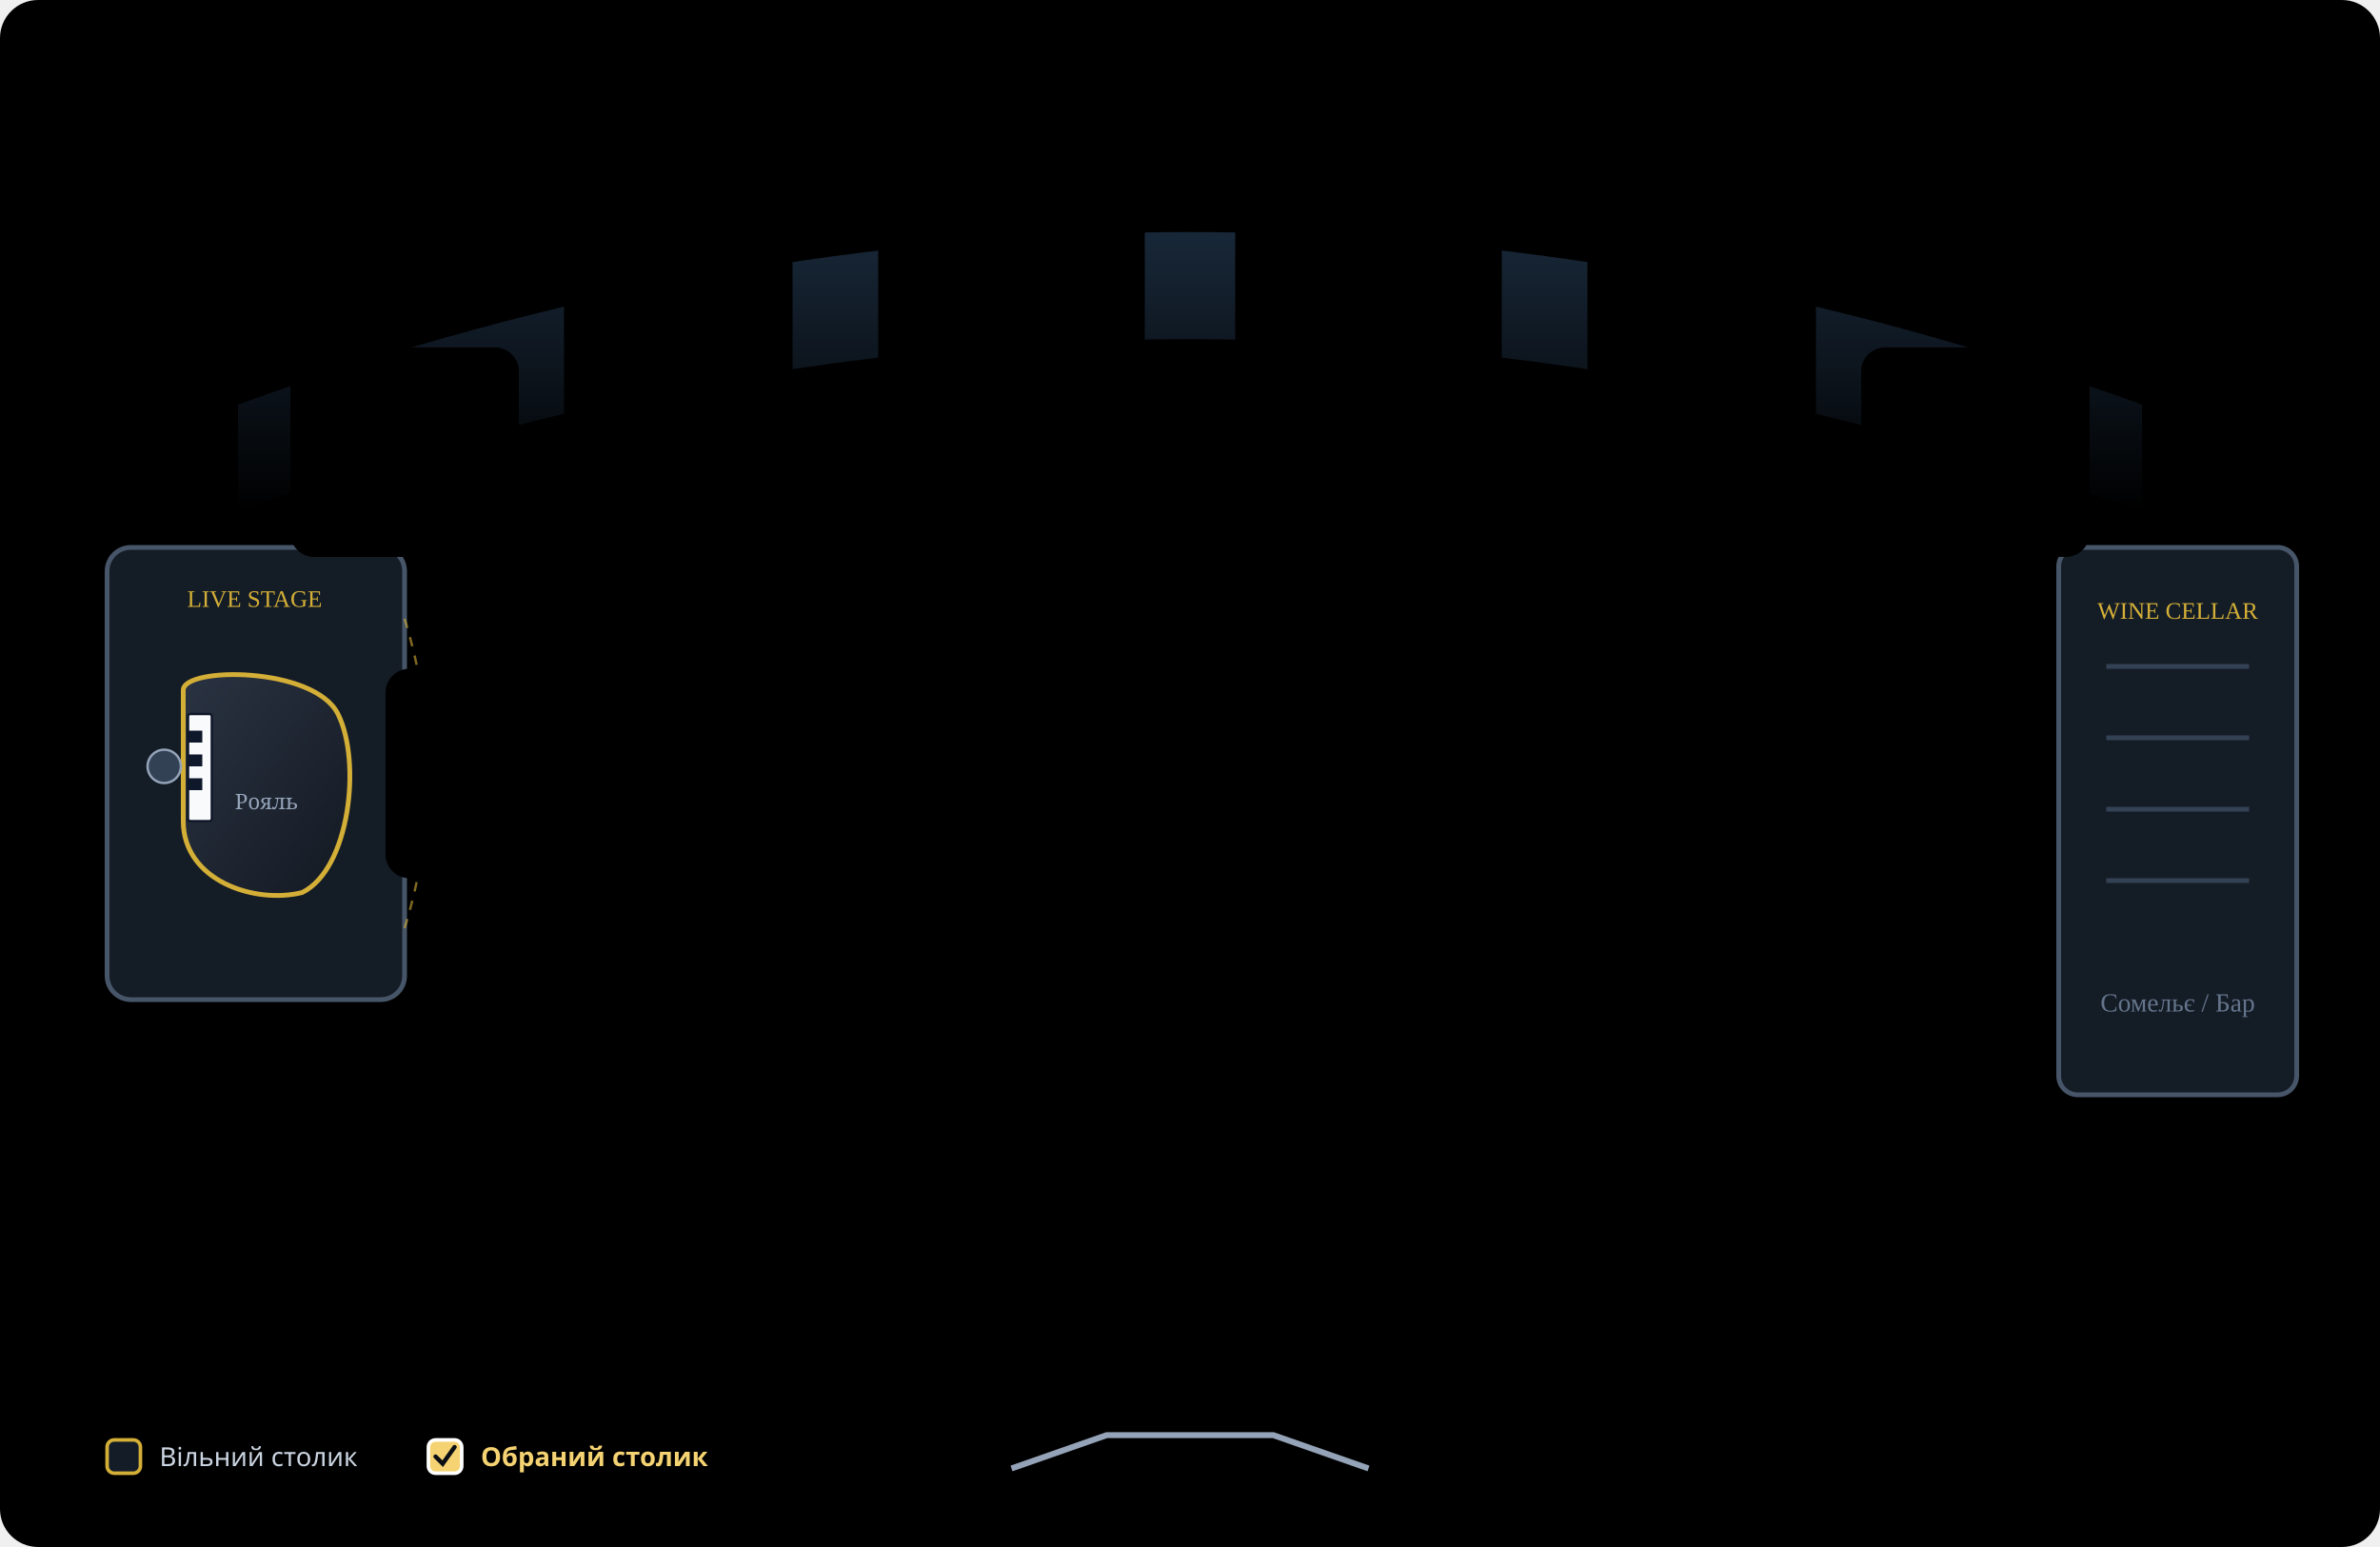
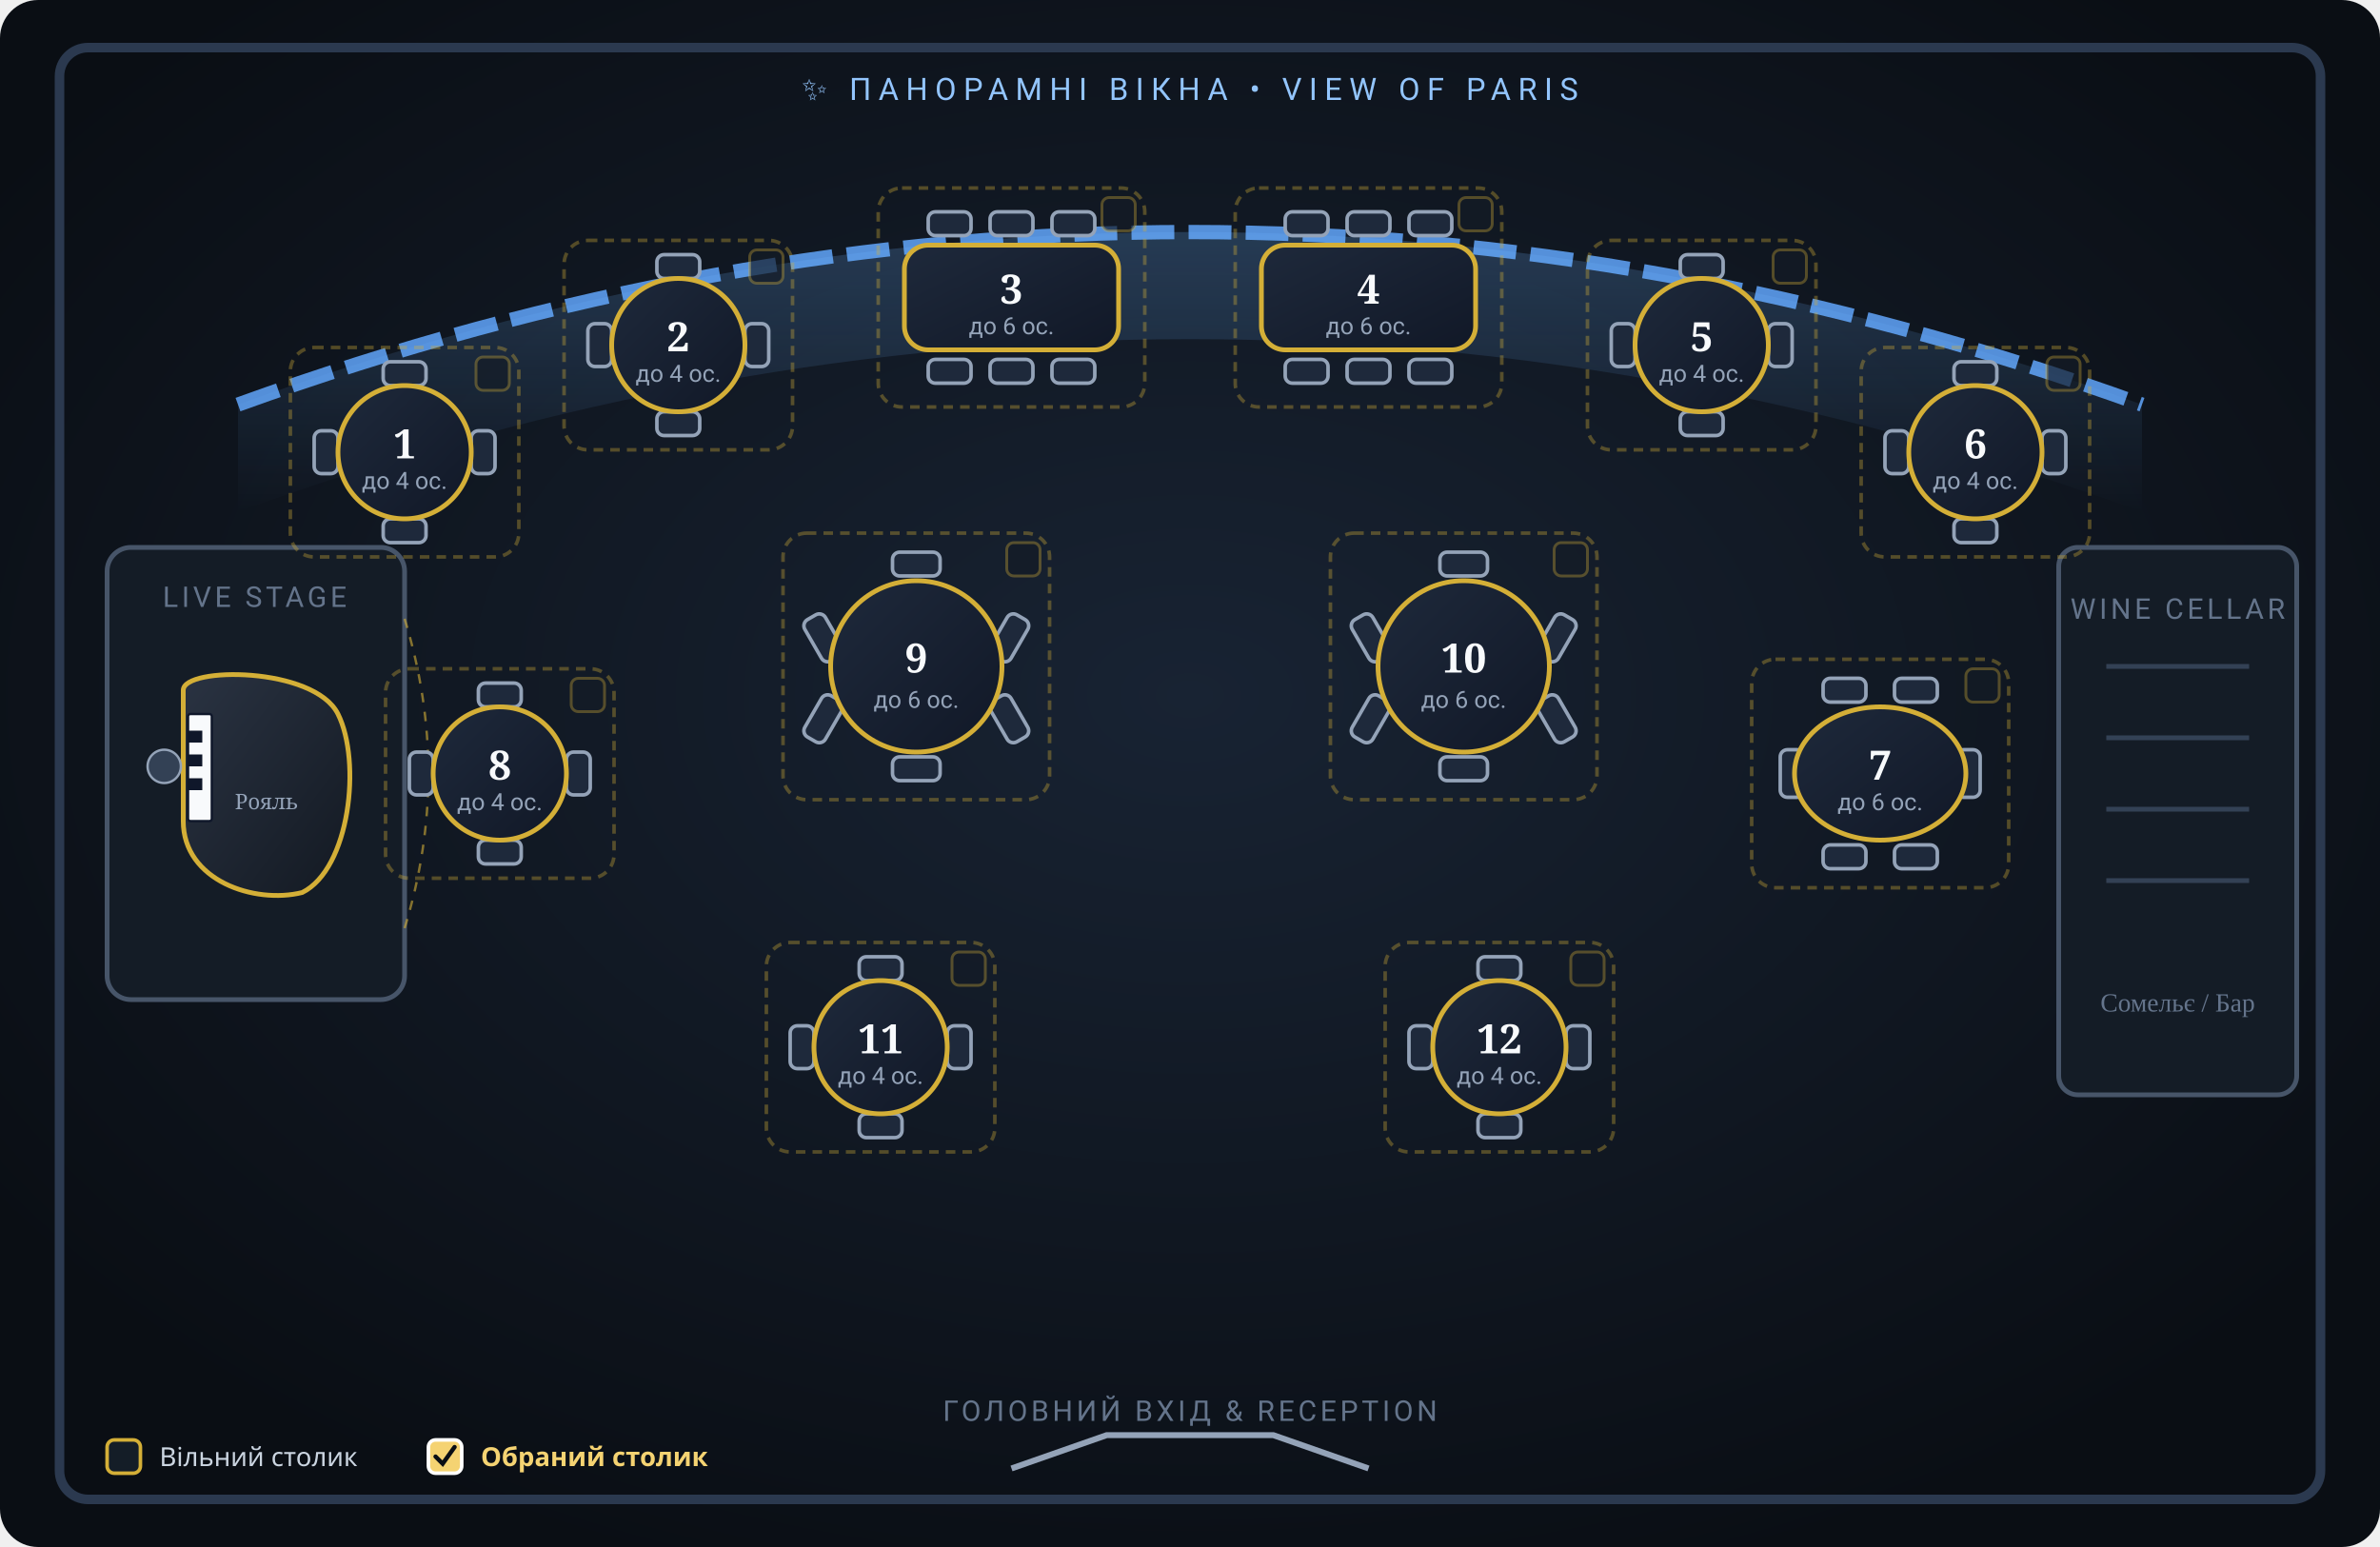
<svg xmlns="http://www.w3.org/2000/svg" viewBox="0 0 1000 650" width="100%" height="100%" class="savoure-floorplan-svg" id="restaurant-map" role="img" aria-label="План розміщення столиків ресторану Savoure">
  <defs>
    <radialGradient id="hallGlow" cx="50%" cy="45%" r="60%">
      <stop offset="0%" stop-color="#182333" />
      <stop offset="100%" stop-color="#0a0e14" />
    </radialGradient>
    <linearGradient id="tableDefault" x1="0%" y1="0%" x2="100%" y2="100%">
      <stop offset="0%" stop-color="#1e293b" />
      <stop offset="100%" stop-color="#111827" />
    </linearGradient>
    <linearGradient id="tableSelected" x1="0%" y1="0%" x2="100%" y2="100%">
      <stop offset="0%" stop-color="#f5d372" />
      <stop offset="100%" stop-color="#c59b27" />
    </linearGradient>
    <linearGradient id="pianoGrad" x1="0%" y1="0%" x2="100%" y2="100%">
      <stop offset="0%" stop-color="#2a3342" />
      <stop offset="100%" stop-color="#131922" />
    </linearGradient>
    <linearGradient id="windowLight" x1="50%" y1="0%" x2="50%" y2="100%">
      <stop offset="0%" stop-color="rgba(110, 180, 255, 0.22)" />
      <stop offset="100%" stop-color="rgba(110, 180, 255, 0)" />
    </linearGradient>
    <filter id="goldGlow" x="-20%" y="-20%" width="140%" height="140%">
      <feGaussianBlur stdDeviation="4" result="blur" />
      <feComposite in="SourceGraphic" in2="blur" operator="over" />
    </filter>
+     <style>
+       .floor-bg { fill: url(#hallGlow); }
+       .wall-outer { stroke: #2b394f; stroke-width: 4; fill: none; }
+       .window-arc { stroke: #60a5fa; stroke-width: 6; stroke-dasharray: 18 6; fill: none; opacity: 0.85; }
+       .window-label { fill: #93c5fd; font-family: 'Cinzel', -apple-system, BlinkMacSystemFont, 'Segoe UI', Roboto, serif, sans-serif; font-size: 13px; letter-spacing: 3px; }
+       .arch-label { fill: #64748b; font-family: -apple-system, BlinkMacSystemFont, 'Segoe UI', Roboto, sans-serif; font-size: 12px; letter-spacing: 1.5px; text-transform: uppercase; }
+ 
+       .table-group { cursor: pointer; outline: none; transition: transform 0.2s ease, opacity 0.2s ease; }
+       .table-surface { fill: url(#tableDefault); stroke: #d4af37; stroke-width: 2; transition: all 0.2s ease; }
+       .chair { fill: #1e293b; stroke: #94a3b8; stroke-width: 1.5; rx: 3; transition: all 0.2s ease; }
+       .table-num { fill: #f8fafc; font-family: 'Playfair Display', Georgia, serif, sans-serif; font-size: 17px; font-weight: 700; text-anchor: middle; dominant-baseline: central; pointer-events: none; }
+       .table-capacity { fill: #94a3b8; font-family: -apple-system, BlinkMacSystemFont, 'Segoe UI', Roboto, sans-serif; font-size: 10px; text-anchor: middle; dominant-baseline: central; pointer-events: none; }
+       .table-frame { fill: transparent; stroke: rgba(212, 175, 55, 0.35); stroke-width: 1.5; stroke-dasharray: 4 3; rx: 10; transition: all 0.2s ease; }
+       .table-chk-box { fill: rgba(20, 28, 38, 0.95); stroke: rgba(212, 175, 55, 0.5); stroke-width: 1.2; rx: 3; opacity: 0.7; transition: all 0.2s ease; }
+       .table-chk-mark { stroke: #0a0e14; stroke-width: 2.2; fill: none; opacity: 0; stroke-linecap: round; stroke-linejoin: round; transition: opacity 0.2s ease; }
+ 
+       /* Table Hover State */
+       .table-group:hover .table-surface { stroke: #f5d372; stroke-width: 2.5; filter: drop-shadow(0 0 6px rgba(245, 211, 114, 0.5)); }
+       .table-group:hover .table-frame { stroke: rgba(245, 211, 114, 0.85); stroke-dasharray: none; fill: rgba(245, 211, 114, 0.05); }
+       .table-group:hover .chair { stroke: #f5d372; }
+ 
+       /* Table Selected State */
+       .table-group.is-selected .table-surface { fill: url(#tableSelected) !important; stroke: #ffffff !important; stroke-width: 2.5 !important; filter: url(#goldGlow) !important; }
+       .table-group.is-selected .table-num { fill: #0a0e14 !important; font-weight: 800 !important; }
+       .table-group.is-selected .table-capacity { fill: #1e293b !important; font-weight: 700 !important; }
+       .table-group.is-selected .chair { fill: #f5d372 !important; stroke: #ffffff !important; }
+       .table-group.is-selected .table-frame { stroke: #f5d372 !important; stroke-width: 2 !important; stroke-dasharray: none !important; fill: rgba(245, 211, 114, 0.12) !important; }
+       .table-group.is-selected .table-chk-box { fill: #f5d372 !important; stroke: #ffffff !important; opacity: 1 !important; }
+       .table-group.is-selected .table-chk-mark { stroke: #0a0e14 !important; opacity: 1 !important; }
+ 
+       /* Table Booked / Occupied State (🔴 Red/Wine) */
+       .table-group.is-booked .table-surface { fill: #3f151e; stroke: #ef4444; stroke-width: 2.2; }
+       .table-group.is-booked .chair { fill: #2c0f16; stroke: #f87171; }
+       .table-group.is-booked .table-frame { stroke: rgba(239, 68, 68, 0.7); stroke-dasharray: none; fill: rgba(239, 68, 68, 0.12); }
+       .table-group.is-booked .table-num { fill: #fecaca; font-weight: 800; }
+       .table-group.is-booked .table-capacity { fill: #f87171; font-weight: 600; }
+       .table-group.is-booked .table-chk-box { fill: #ef4444; stroke: #ffffff; opacity: 1; }
+       .table-group.is-booked .table-chk-mark { stroke: #ffffff; opacity: 1; }
+ 
+       /* Table Free / Available State (🟢 Fresh Green) */
+       .table-group.is-free .table-surface { stroke: #22c55e; stroke-width: 2; }
+       .table-group.is-free .chair { stroke: #4ade80; }
+       .table-group.is-free .table-frame { stroke: rgba(34, 197, 94, 0.5); stroke-dasharray: 4 3; }
+       .table-group.is-free .table-num { fill: #bbf7d0; font-weight: 700; }
+       .table-group.is-free .table-capacity { fill: #4ade80; }
+       .table-group.is-free:hover .table-surface { stroke: #4ade80; stroke-width: 2.5; filter: drop-shadow(0 0 8px rgba(74, 222, 128, 0.6)); }
+       .table-group.is-free:hover .table-frame { stroke: #22c55e; stroke-dasharray: none; }
+     </style>
  </defs>
  <rect width="1000" height="650" class="floor-bg" rx="16" />
  <rect x="25" y="20" width="950" height="610" rx="12" class="wall-outer" />
  <path d="M 100 170 Q 500 25 900 170" class="window-arc" />
  <path d="M 100 170 Q 500 25 900 170 L 900 215 Q 500 70 100 215 Z" fill="url(#windowLight)" />
  <text x="500" y="42" text-anchor="middle" class="window-label">✨ ПАНОРАМНІ ВІКНА • VIEW OF PARIS</text>
  <g id="stage-zone" transform="translate(45, 230)">
    <rect x="0" y="0" width="125" height="190" rx="10" fill="#141c26" stroke="#475569" stroke-width="2" />
    <path d="M 125 30 Q 145 95 125 160" stroke="#d4af37" stroke-dasharray="4 4" fill="none" opacity="0.6" />
    <text x="62" y="25" text-anchor="middle" class="arch-label" fill="#d4af37" font-size="10">LIVE STAGE</text>
    <g transform="translate(22, 45)">
      <path d="M 10 15 C 10 5, 65 5, 75 25 C 85 45, 80 90, 60 100 C 40 105, 10 95, 10 70 Z" fill="url(#pianoGrad)" stroke="#d4af37" stroke-width="2" />
      <rect x="12" y="25" width="10" height="45" fill="#f8fafc" stroke="#0f172a" stroke-width="1" rx="1" />
      <rect x="12" y="32" width="6" height="5" fill="#0f172a" />
      <rect x="12" y="42" width="6" height="5" fill="#0f172a" />
      <rect x="12" y="52" width="6" height="5" fill="#0f172a" />
      <circle cx="2" cy="47" r="7" fill="#334155" stroke="#94a3b8" />
      <text x="45" y="65" text-anchor="middle" fill="#94a3b8" font-size="9" font-family="serif">Рояль</text>
    </g>
  </g>
  <g id="wine-bar" transform="translate(865, 230)">
    <rect x="0" y="0" width="100" height="230" rx="8" fill="#141c26" stroke="#475569" stroke-width="2" />
    <text x="50" y="30" text-anchor="middle" class="arch-label" fill="#d4af37" font-size="10">WINE CELLAR</text>
    <line x1="20" y1="50" x2="80" y2="50" stroke="#334155" stroke-width="2" />
    <line x1="20" y1="80" x2="80" y2="80" stroke="#334155" stroke-width="2" />
    <line x1="20" y1="110" x2="80" y2="110" stroke="#334155" stroke-width="2" />
    <line x1="20" y1="140" x2="80" y2="140" stroke="#334155" stroke-width="2" />
    <text x="50" y="195" text-anchor="middle" fill="#64748b" font-size="11">Сомельє / Бар</text>
  </g>
  <g id="entrance" transform="translate(425, 595)">
    <path d="M 0 22 L 40 8 L 110 8 L 150 22" stroke="#94a3b8" stroke-width="2.5" fill="none" />
    <text x="75" y="2" text-anchor="middle" class="arch-label">ГОЛОВНИЙ ВХІД &amp; RECEPTION</text>
  </g>
  <g class="table-group" id="table-1" data-table="1" data-title="Стіл №1 — Біля вікна (до 4 ос.)" transform="translate(170, 190)" tabindex="0" role="button" aria-label="Стіл №1, біля вікна, до 4 осіб">
    <rect x="-48" y="-44" width="96" height="88" rx="10" class="table-frame" />
    <rect x="30" y="-40" width="14" height="14" rx="3" class="table-chk-box" />
    <path d="M 33 -33 L 36 -30 L 41 -37" class="table-chk-mark" />
    <rect x="-38" y="-9" width="10" height="18" class="chair" />
    <rect x="28" y="-9" width="10" height="18" class="chair" />
    <rect x="-9" y="-38" width="18" height="10" class="chair" />
    <rect x="-9" y="28" width="18" height="10" class="chair" />
    <circle cx="0" cy="0" r="28" class="table-surface" />
    <text x="0" y="-4" class="table-num">1</text>
    <text x="0" y="12" class="table-capacity">до 4 ос.</text>
  </g>
  <g class="table-group" id="table-2" data-table="2" data-title="Стіл №2 — Біля вікна (до 4 ос.)" transform="translate(285, 145)" tabindex="0" role="button" aria-label="Стіл №2, біля вікна, до 4 осіб">
    <rect x="-48" y="-44" width="96" height="88" rx="10" class="table-frame" />
    <rect x="30" y="-40" width="14" height="14" rx="3" class="table-chk-box" />
    <path d="M 33 -33 L 36 -30 L 41 -37" class="table-chk-mark" />
    <rect x="-38" y="-9" width="10" height="18" class="chair" />
    <rect x="28" y="-9" width="10" height="18" class="chair" />
    <rect x="-9" y="-38" width="18" height="10" class="chair" />
    <rect x="-9" y="28" width="18" height="10" class="chair" />
    <circle cx="0" cy="0" r="28" class="table-surface" />
    <text x="0" y="-4" class="table-num">2</text>
    <text x="0" y="12" class="table-capacity">до 4 ос.</text>
  </g>
  <g class="table-group" id="table-3" data-table="3" data-title="Стіл №3 — Панорама VIP (до 6 ос.)" transform="translate(425, 125)" tabindex="0" role="button" aria-label="Стіл №3, панорама VIP, до 6 осіб">
    <rect x="-56" y="-46" width="112" height="92" rx="12" class="table-frame" />
    <rect x="38" y="-42" width="14" height="14" rx="3" class="table-chk-box" />
    <path d="M 41 -35 L 44 -32 L 49 -39" class="table-chk-mark" />
    <rect x="-35" y="-36" width="18" height="10" class="chair" />
    <rect x="-9" y="-36" width="18" height="10" class="chair" />
    <rect x="17" y="-36" width="18" height="10" class="chair" />
    <rect x="-35" y="26" width="18" height="10" class="chair" />
    <rect x="-9" y="26" width="18" height="10" class="chair" />
    <rect x="17" y="26" width="18" height="10" class="chair" />
    <rect x="-45" y="-22" width="90" height="44" rx="10" class="table-surface" />
    <text x="0" y="-4" class="table-num">3</text>
    <text x="0" y="12" class="table-capacity">до 6 ос.</text>
  </g>
  <g class="table-group" id="table-4" data-table="4" data-title="Стіл №4 — Панорама VIP (до 6 ос.)" transform="translate(575, 125)" tabindex="0" role="button" aria-label="Стіл №4, панорама VIP, до 6 осіб">
    <rect x="-56" y="-46" width="112" height="92" rx="12" class="table-frame" />
    <rect x="38" y="-42" width="14" height="14" rx="3" class="table-chk-box" />
    <path d="M 41 -35 L 44 -32 L 49 -39" class="table-chk-mark" />
    <rect x="-35" y="-36" width="18" height="10" class="chair" />
    <rect x="-9" y="-36" width="18" height="10" class="chair" />
    <rect x="17" y="-36" width="18" height="10" class="chair" />
    <rect x="-35" y="26" width="18" height="10" class="chair" />
    <rect x="-9" y="26" width="18" height="10" class="chair" />
    <rect x="17" y="26" width="18" height="10" class="chair" />
    <rect x="-45" y="-22" width="90" height="44" rx="10" class="table-surface" />
    <text x="0" y="-4" class="table-num">4</text>
    <text x="0" y="12" class="table-capacity">до 6 ос.</text>
  </g>
  <g class="table-group" id="table-5" data-table="5" data-title="Стіл №5 — Біля вікна (до 4 ос.)" transform="translate(715, 145)" tabindex="0" role="button" aria-label="Стіл №5, біля вікна, до 4 осіб">
    <rect x="-48" y="-44" width="96" height="88" rx="10" class="table-frame" />
    <rect x="30" y="-40" width="14" height="14" rx="3" class="table-chk-box" />
    <path d="M 33 -33 L 36 -30 L 41 -37" class="table-chk-mark" />
    <rect x="-38" y="-9" width="10" height="18" class="chair" />
    <rect x="28" y="-9" width="10" height="18" class="chair" />
    <rect x="-9" y="-38" width="18" height="10" class="chair" />
    <rect x="-9" y="28" width="18" height="10" class="chair" />
    <circle cx="0" cy="0" r="28" class="table-surface" />
    <text x="0" y="-4" class="table-num">5</text>
    <text x="0" y="12" class="table-capacity">до 4 ос.</text>
  </g>
  <g class="table-group" id="table-6" data-table="6" data-title="Стіл №6 — Біля вікна (до 4 ос.)" transform="translate(830, 190)" tabindex="0" role="button" aria-label="Стіл №6, біля вікна, до 4 осіб">
    <rect x="-48" y="-44" width="96" height="88" rx="10" class="table-frame" />
    <rect x="30" y="-40" width="14" height="14" rx="3" class="table-chk-box" />
    <path d="M 33 -33 L 36 -30 L 41 -37" class="table-chk-mark" />
    <rect x="-38" y="-9" width="10" height="18" class="chair" />
    <rect x="28" y="-9" width="10" height="18" class="chair" />
    <rect x="-9" y="-38" width="18" height="10" class="chair" />
    <rect x="-9" y="28" width="18" height="10" class="chair" />
    <circle cx="0" cy="0" r="28" class="table-surface" />
    <text x="0" y="-4" class="table-num">6</text>
    <text x="0" y="12" class="table-capacity">до 4 ос.</text>
  </g>
  <g class="table-group" id="table-7" data-table="7" data-title="Стіл №7 — Східне крило (до 6 ос.)" transform="translate(790, 325)" tabindex="0" role="button" aria-label="Стіл №7, східне крило, до 6 осіб">
    <rect x="-54" y="-48" width="108" height="96" rx="12" class="table-frame" />
    <rect x="36" y="-44" width="14" height="14" rx="3" class="table-chk-box" />
    <path d="M 39 -37 L 42 -34 L 47 -41" class="table-chk-mark" />
    <rect x="-42" y="-10" width="10" height="20" class="chair" />
    <rect x="32" y="-10" width="10" height="20" class="chair" />
    <rect x="-24" y="-40" width="18" height="10" class="chair" />
    <rect x="6" y="-40" width="18" height="10" class="chair" />
    <rect x="-24" y="30" width="18" height="10" class="chair" />
    <rect x="6" y="30" width="18" height="10" class="chair" />
    <ellipse cx="0" cy="0" rx="36" ry="28" class="table-surface" />
    <text x="0" y="-4" class="table-num">7</text>
    <text x="0" y="12" class="table-capacity">до 6 ос.</text>
  </g>
  <g class="table-group" id="table-8" data-table="8" data-title="Стіл №8 — Біля сцени / рояля (до 4 ос.)" transform="translate(210, 325)" tabindex="0" role="button" aria-label="Стіл №8, біля рояля, до 4 осіб">
    <rect x="-48" y="-44" width="96" height="88" rx="10" class="table-frame" />
    <rect x="30" y="-40" width="14" height="14" rx="3" class="table-chk-box" />
    <path d="M 33 -33 L 36 -30 L 41 -37" class="table-chk-mark" />
    <rect x="-38" y="-9" width="10" height="18" class="chair" />
    <rect x="28" y="-9" width="10" height="18" class="chair" />
    <rect x="-9" y="-38" width="18" height="10" class="chair" />
    <rect x="-9" y="28" width="18" height="10" class="chair" />
    <circle cx="0" cy="0" r="28" class="table-surface" />
    <text x="0" y="-4" class="table-num">8</text>
    <text x="0" y="12" class="table-capacity">до 4 ос.</text>
  </g>
  <g class="table-group" id="table-9" data-table="9" data-title="Стіл №9 — Центр зали, круглий (до 6 ос.)" transform="translate(385, 280)" tabindex="0" role="button" aria-label="Стіл №9, центр зали, до 6 осіб">
    <rect x="-56" y="-56" width="112" height="112" rx="14" class="table-frame" />
    <rect x="38" y="-52" width="14" height="14" rx="3" class="table-chk-box" />
    <path d="M 41 -45 L 44 -42 L 49 -49" class="table-chk-mark" />
    <rect x="-10" y="-48" width="20" height="10" class="chair" />
    <rect x="-10" y="38" width="20" height="10" class="chair" />
    <rect x="34" y="-22" width="10" height="20" class="chair" transform="rotate(30, 39, -12)" />
    <rect x="34" y="12" width="10" height="20" class="chair" transform="rotate(-30, 39, 22)" />
    <rect x="-44" y="-22" width="10" height="20" class="chair" transform="rotate(-30, -39, -12)" />
    <rect x="-44" y="12" width="10" height="20" class="chair" transform="rotate(30, -39, 22)" />
    <circle cx="0" cy="0" r="36" class="table-surface" />
    <text x="0" y="-4" class="table-num">9</text>
    <text x="0" y="14" class="table-capacity">до 6 ос.</text>
  </g>
  <g class="table-group" id="table-10" data-table="10" data-title="Стіл №10 — Центр зали, круглий (до 6 ос.)" transform="translate(615, 280)" tabindex="0" role="button" aria-label="Стіл №10, центр зали, до 6 осіб">
    <rect x="-56" y="-56" width="112" height="112" rx="14" class="table-frame" />
    <rect x="38" y="-52" width="14" height="14" rx="3" class="table-chk-box" />
    <path d="M 41 -45 L 44 -42 L 49 -49" class="table-chk-mark" />
    <rect x="-10" y="-48" width="20" height="10" class="chair" />
    <rect x="-10" y="38" width="20" height="10" class="chair" />
    <rect x="34" y="-22" width="10" height="20" class="chair" transform="rotate(30, 39, -12)" />
    <rect x="34" y="12" width="10" height="20" class="chair" transform="rotate(-30, 39, 22)" />
    <rect x="-44" y="-22" width="10" height="20" class="chair" transform="rotate(-30, -39, -12)" />
    <rect x="-44" y="12" width="10" height="20" class="chair" transform="rotate(30, -39, 22)" />
    <circle cx="0" cy="0" r="36" class="table-surface" />
    <text x="0" y="-4" class="table-num">10</text>
    <text x="0" y="14" class="table-capacity">до 6 ос.</text>
  </g>
  <g class="table-group" id="table-11" data-table="11" data-title="Стіл №11 — Камінна зона (до 4 ос.)" transform="translate(370, 440)" tabindex="0" role="button" aria-label="Стіл №11, камінна зона, до 4 осіб">
    <rect x="-48" y="-44" width="96" height="88" rx="10" class="table-frame" />
    <rect x="30" y="-40" width="14" height="14" rx="3" class="table-chk-box" />
    <path d="M 33 -33 L 36 -30 L 41 -37" class="table-chk-mark" />
    <rect x="-38" y="-9" width="10" height="18" class="chair" />
    <rect x="28" y="-9" width="10" height="18" class="chair" />
    <rect x="-9" y="-38" width="18" height="10" class="chair" />
    <rect x="-9" y="28" width="18" height="10" class="chair" />
    <circle cx="0" cy="0" r="28" class="table-surface" />
    <text x="0" y="-4" class="table-num">11</text>
    <text x="0" y="12" class="table-capacity">до 4 ос.</text>
  </g>
  <g class="table-group" id="table-12" data-table="12" data-title="Стіл №12 — Камінна зона (до 4 ос.)" transform="translate(630, 440)" tabindex="0" role="button" aria-label="Стіл №12, камінна зона, до 4 осіб">
    <rect x="-48" y="-44" width="96" height="88" rx="10" class="table-frame" />
    <rect x="30" y="-40" width="14" height="14" rx="3" class="table-chk-box" />
    <path d="M 33 -33 L 36 -30 L 41 -37" class="table-chk-mark" />
    <rect x="-38" y="-9" width="10" height="18" class="chair" />
    <rect x="28" y="-9" width="10" height="18" class="chair" />
    <rect x="-9" y="-38" width="18" height="10" class="chair" />
    <rect x="-9" y="28" width="18" height="10" class="chair" />
    <circle cx="0" cy="0" r="28" class="table-surface" />
    <text x="0" y="-4" class="table-num">12</text>
    <text x="0" y="12" class="table-capacity">до 4 ос.</text>
  </g>
  <g id="map-legend" transform="translate(45, 605)">
    <rect x="0" y="0" width="14" height="14" rx="3" fill="#141d27" stroke="#d4af37" stroke-width="1.5" />
    <text x="22" y="11" fill="#cbd5e1" font-size="11" font-family="sans-serif">Вільний столик</text>
    <rect x="135" y="0" width="14" height="14" rx="3" fill="#f5d372" stroke="#ffffff" stroke-width="1.5" />
    <path d="M 138 7 L 141 10 L 146 3" stroke="#0a0e14" stroke-width="1.8" fill="none" stroke-linecap="round" />
    <text x="157" y="11" fill="#f5d372" font-size="11" font-family="sans-serif" font-weight="600">Обраний столик</text>
  </g>
</svg>
